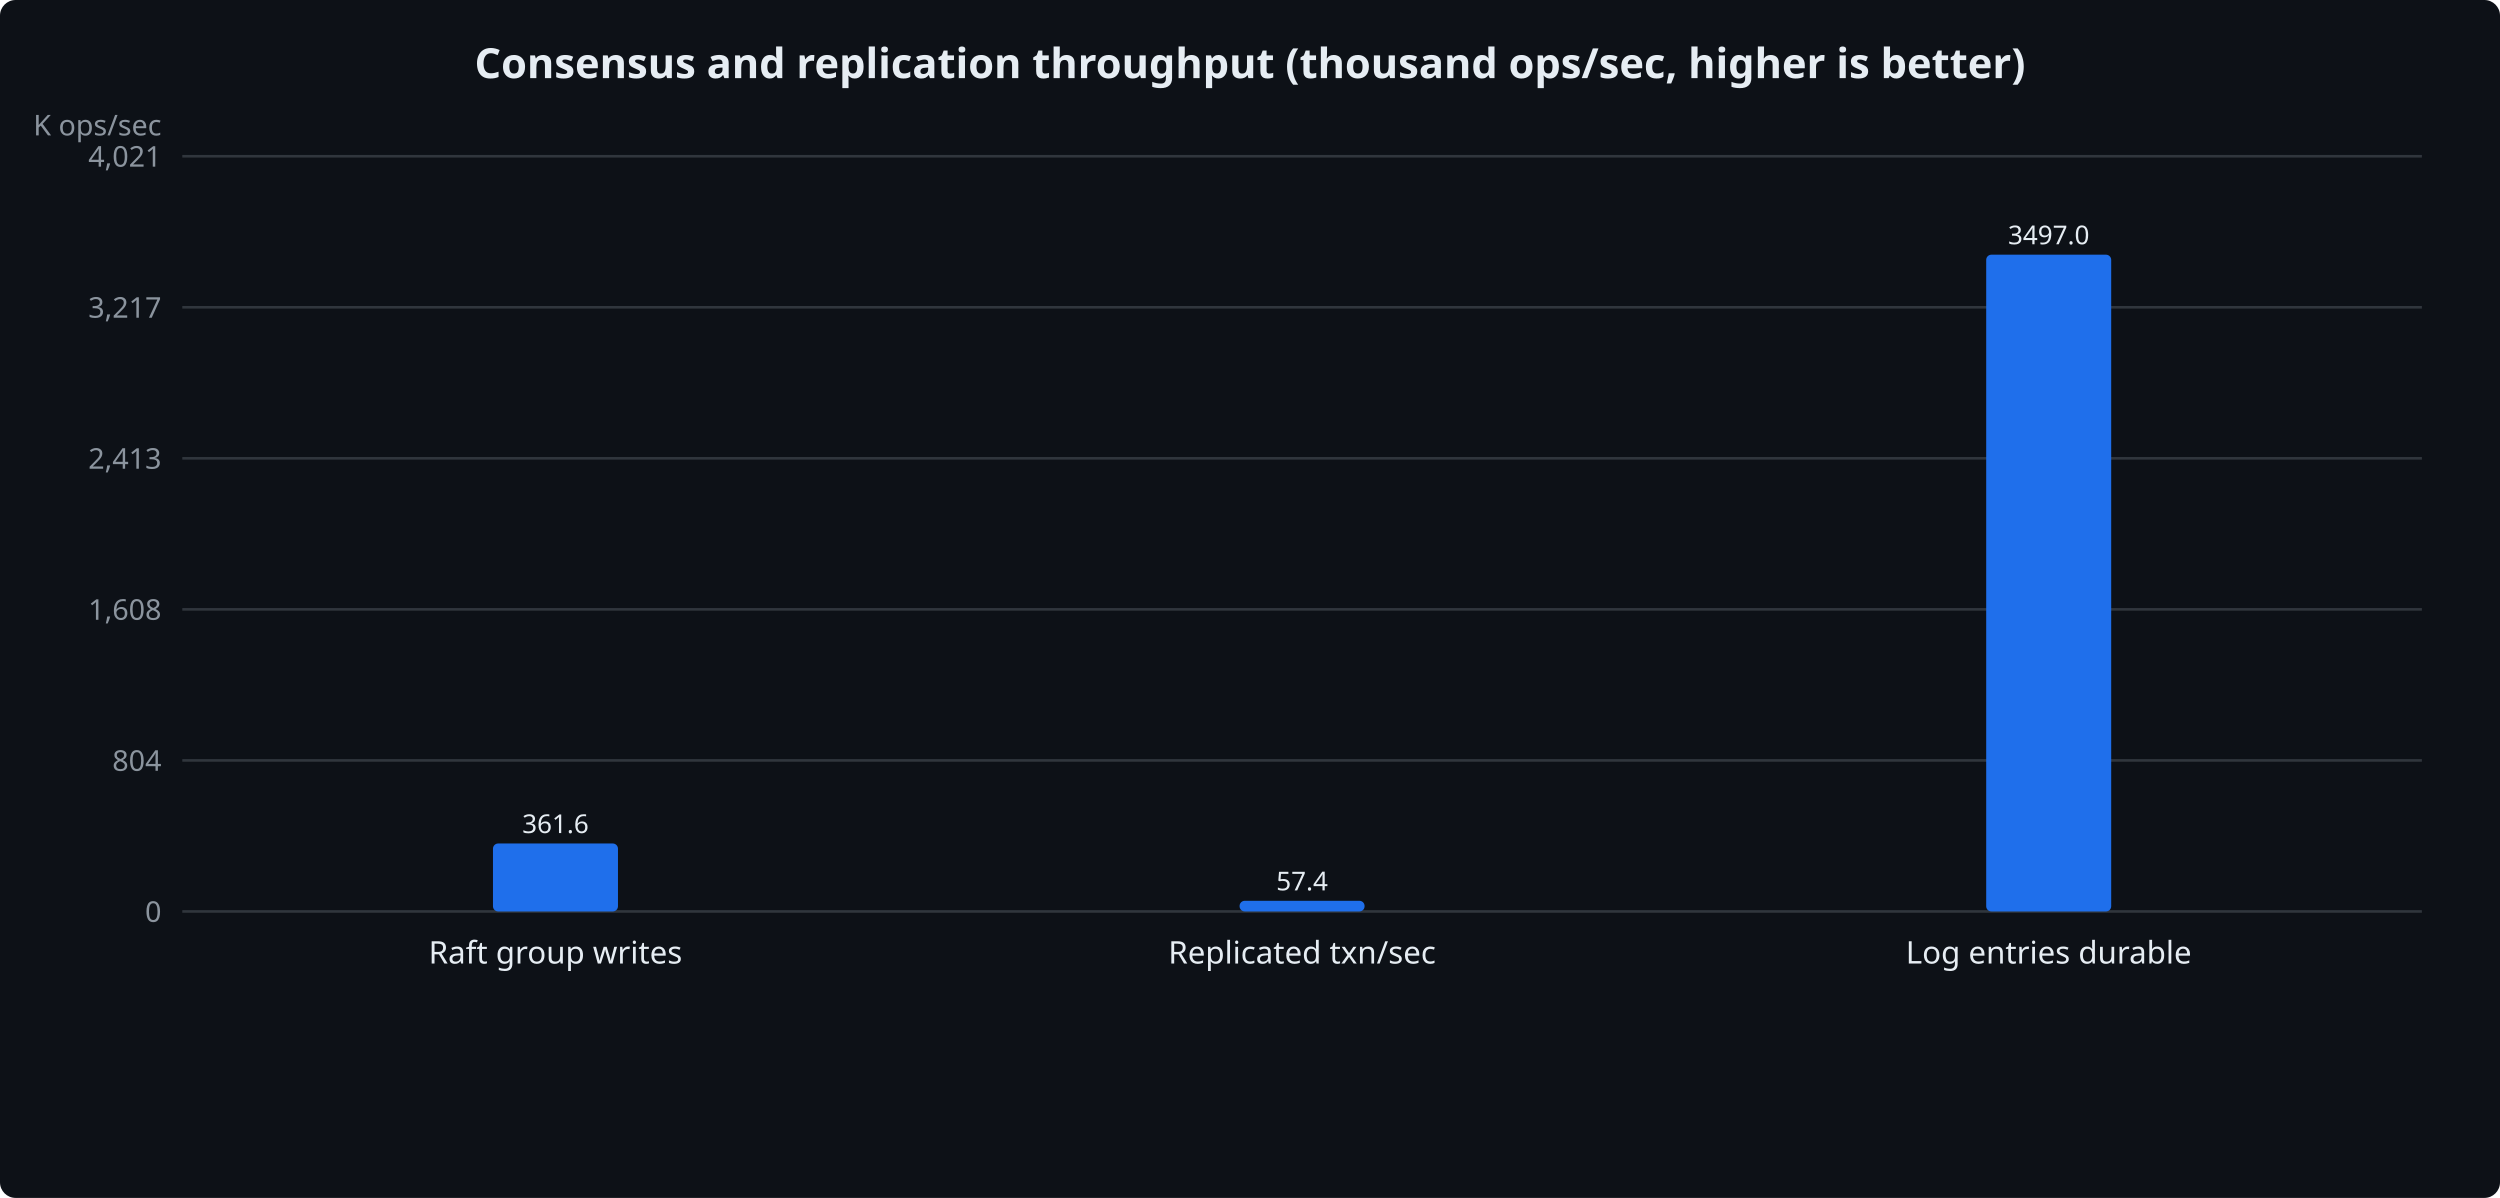
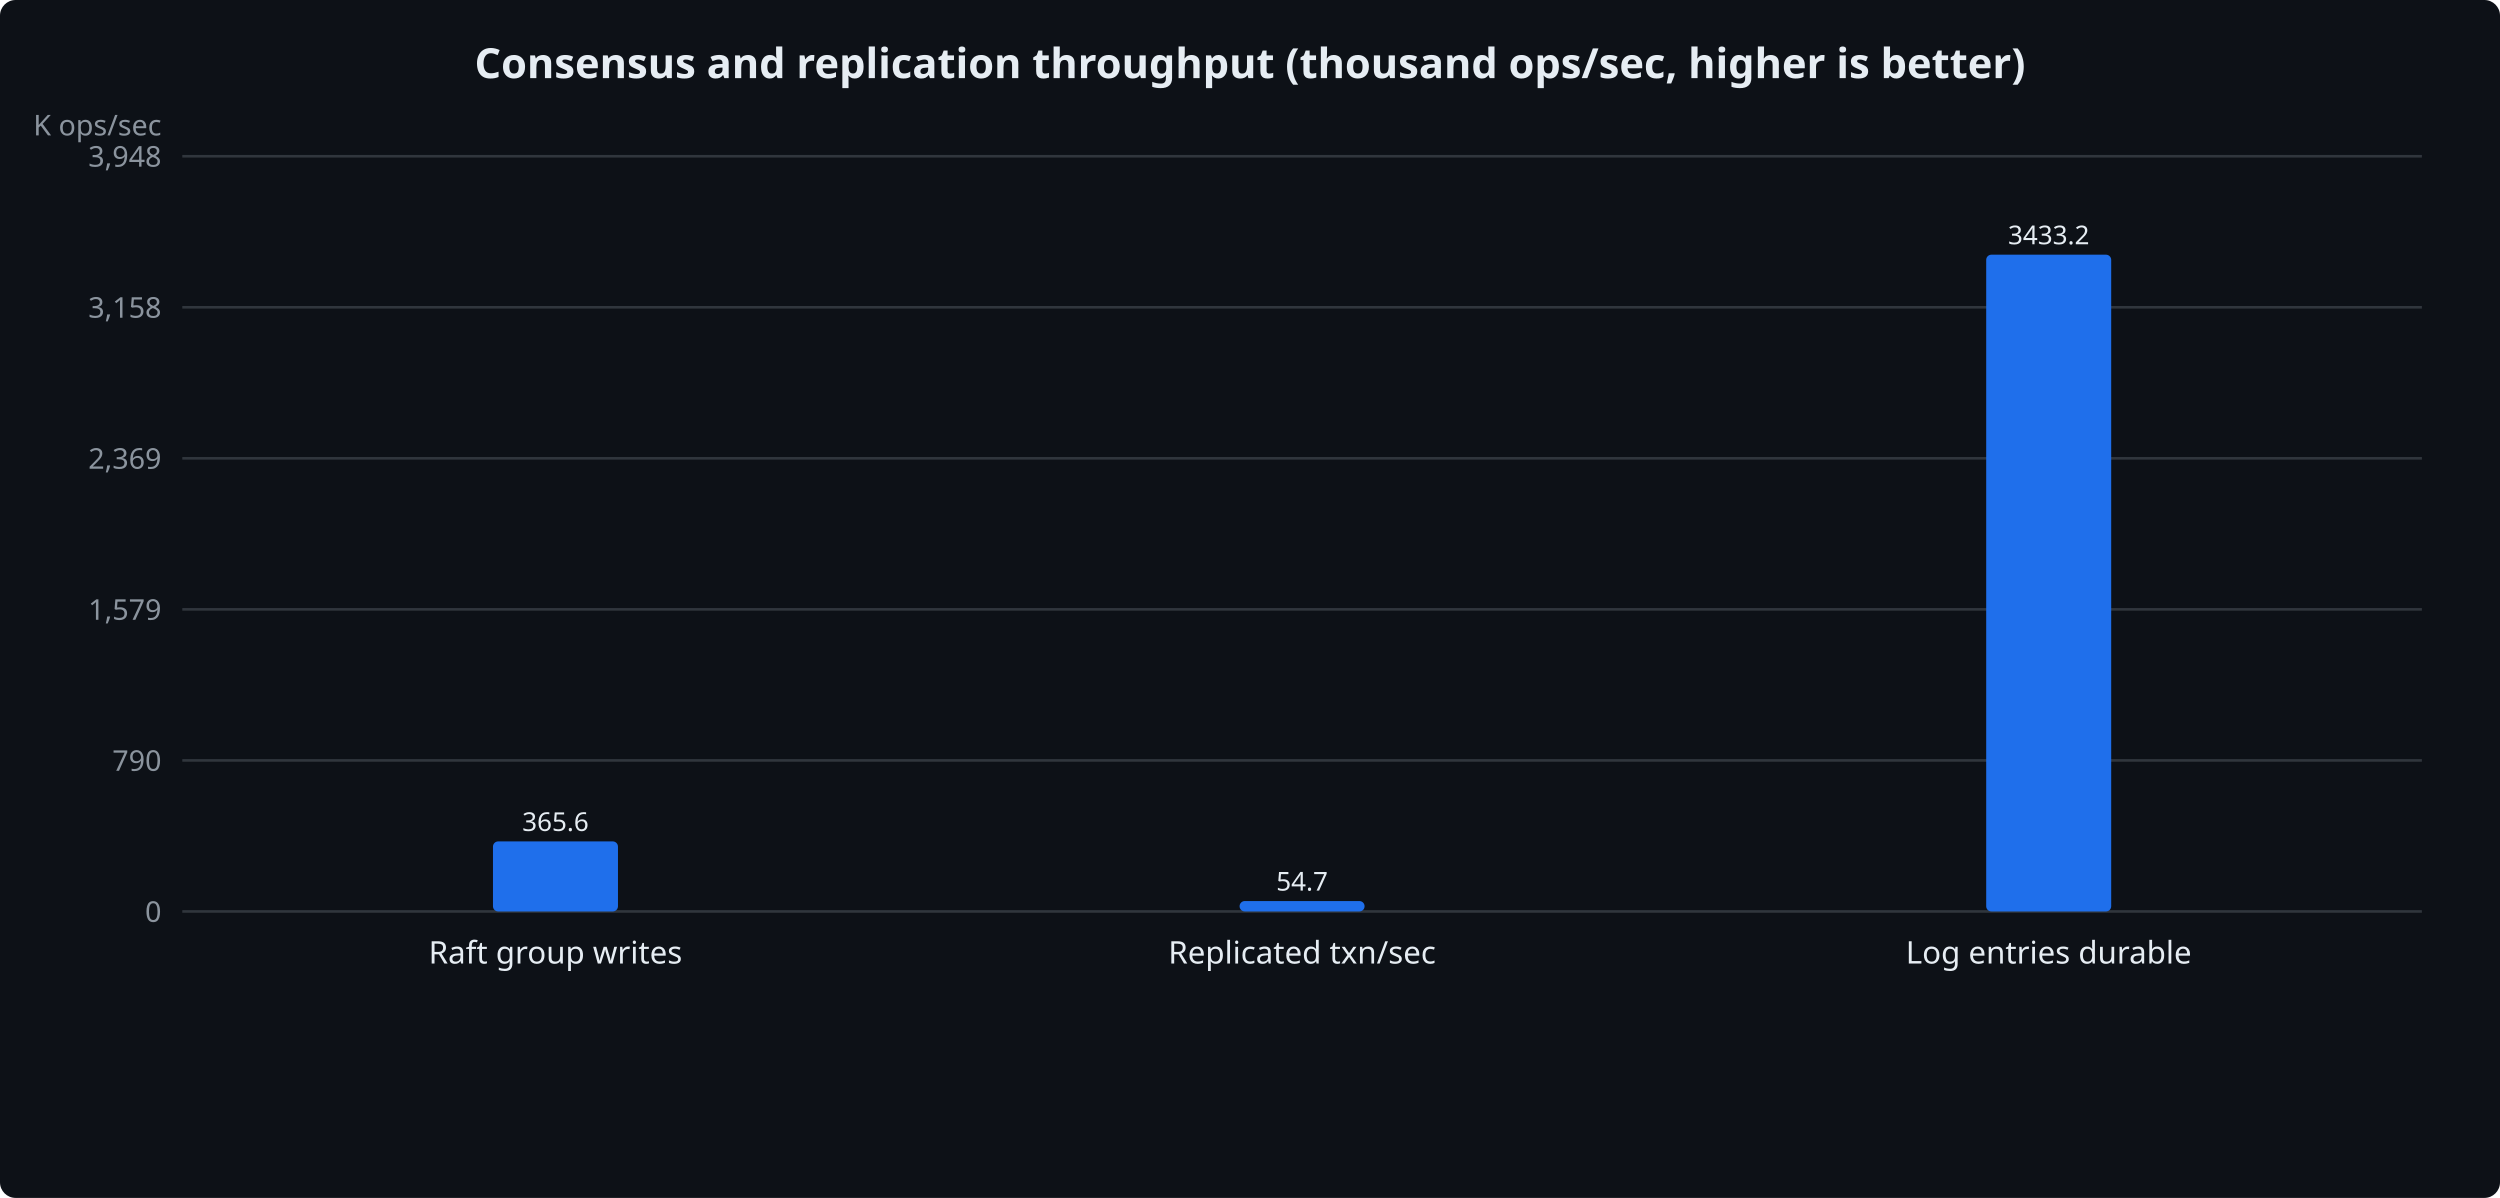
<svg xmlns="http://www.w3.org/2000/svg" viewBox="0 0 960 460" width="100%" font-family="ui-sans-serif, system-ui, sans-serif">
  <rect width="960" height="460" fill="#0d1117" rx="6" />
  <text x="480.0" y="30" text-anchor="middle" fill="#e6edf3" font-size="16" font-weight="600">Consensus and replication throughput (thousand ops/sec, higher is better)</text>
  <line x1="70" y1="350.0" x2="930" y2="350.0" stroke="#30363d" stroke-width="1" />
  <text x="62" y="354.0" text-anchor="end" fill="#8b949e" font-size="11">0</text>
  <line x1="70" y1="292.0" x2="930" y2="292.0" stroke="#30363d" stroke-width="1" />
-   <text x="62" y="296.0" text-anchor="end" fill="#8b949e" font-size="11">804</text>
+   <text x="62" y="296.0" text-anchor="end" fill="#8b949e" font-size="11">790</text>
  <line x1="70" y1="234.0" x2="930" y2="234.0" stroke="#30363d" stroke-width="1" />
-   <text x="62" y="238.0" text-anchor="end" fill="#8b949e" font-size="11">1,608</text>
+   <text x="62" y="238.0" text-anchor="end" fill="#8b949e" font-size="11">1,579</text>
  <line x1="70" y1="176.0" x2="930" y2="176.0" stroke="#30363d" stroke-width="1" />
-   <text x="62" y="180.0" text-anchor="end" fill="#8b949e" font-size="11">2,413</text>
+   <text x="62" y="180.0" text-anchor="end" fill="#8b949e" font-size="11">2,369</text>
  <line x1="70" y1="118.0" x2="930" y2="118.0" stroke="#30363d" stroke-width="1" />
-   <text x="62" y="122.0" text-anchor="end" fill="#8b949e" font-size="11">3,217</text>
+   <text x="62" y="122.0" text-anchor="end" fill="#8b949e" font-size="11">3,158</text>
  <line x1="70" y1="60.0" x2="930" y2="60.0" stroke="#30363d" stroke-width="1" />
-   <text x="62" y="64.0" text-anchor="end" fill="#8b949e" font-size="11">4,021</text>
+   <text x="62" y="64.0" text-anchor="end" fill="#8b949e" font-size="11">3,948</text>
  <text x="62" y="52" text-anchor="end" fill="#8b949e" font-size="11">K ops/sec</text>
-   <rect x="189.3" y="323.9" width="48.0" height="26.1" fill="#1f6feb" rx="2" />
-   <text x="213.3" y="319.9" text-anchor="middle" fill="#e6edf3" font-size="10">361.6</text>
+   <rect x="189.3" y="323.1" width="48.0" height="26.9" fill="#1f6feb" rx="2" />
+   <text x="213.3" y="319.1" text-anchor="middle" fill="#e6edf3" font-size="10">365.6</text>
  <text x="213.3" y="370" text-anchor="middle" fill="#e6edf3" font-size="12">Raft group writes</text>
-   <rect x="476.0" y="345.9" width="48.0" height="4.1" fill="#1f6feb" rx="2" />
-   <text x="500.0" y="341.9" text-anchor="middle" fill="#e6edf3" font-size="10">57.4</text>
+   <rect x="476.0" y="346.0" width="48.0" height="4.0" fill="#1f6feb" rx="2" />
+   <text x="500.0" y="342.0" text-anchor="middle" fill="#e6edf3" font-size="10">54.7</text>
  <text x="500.0" y="370" text-anchor="middle" fill="#e6edf3" font-size="12">Replicated txn/sec</text>
  <rect x="762.7" y="97.8" width="48.0" height="252.2" fill="#1f6feb" rx="2" />
-   <text x="786.7" y="93.8" text-anchor="middle" fill="#e6edf3" font-size="10">3497.0</text>
+   <text x="786.7" y="93.8" text-anchor="middle" fill="#e6edf3" font-size="10">3433.2</text>
  <text x="786.7" y="370" text-anchor="middle" fill="#e6edf3" font-size="12">Log entries durable</text>
</svg>
